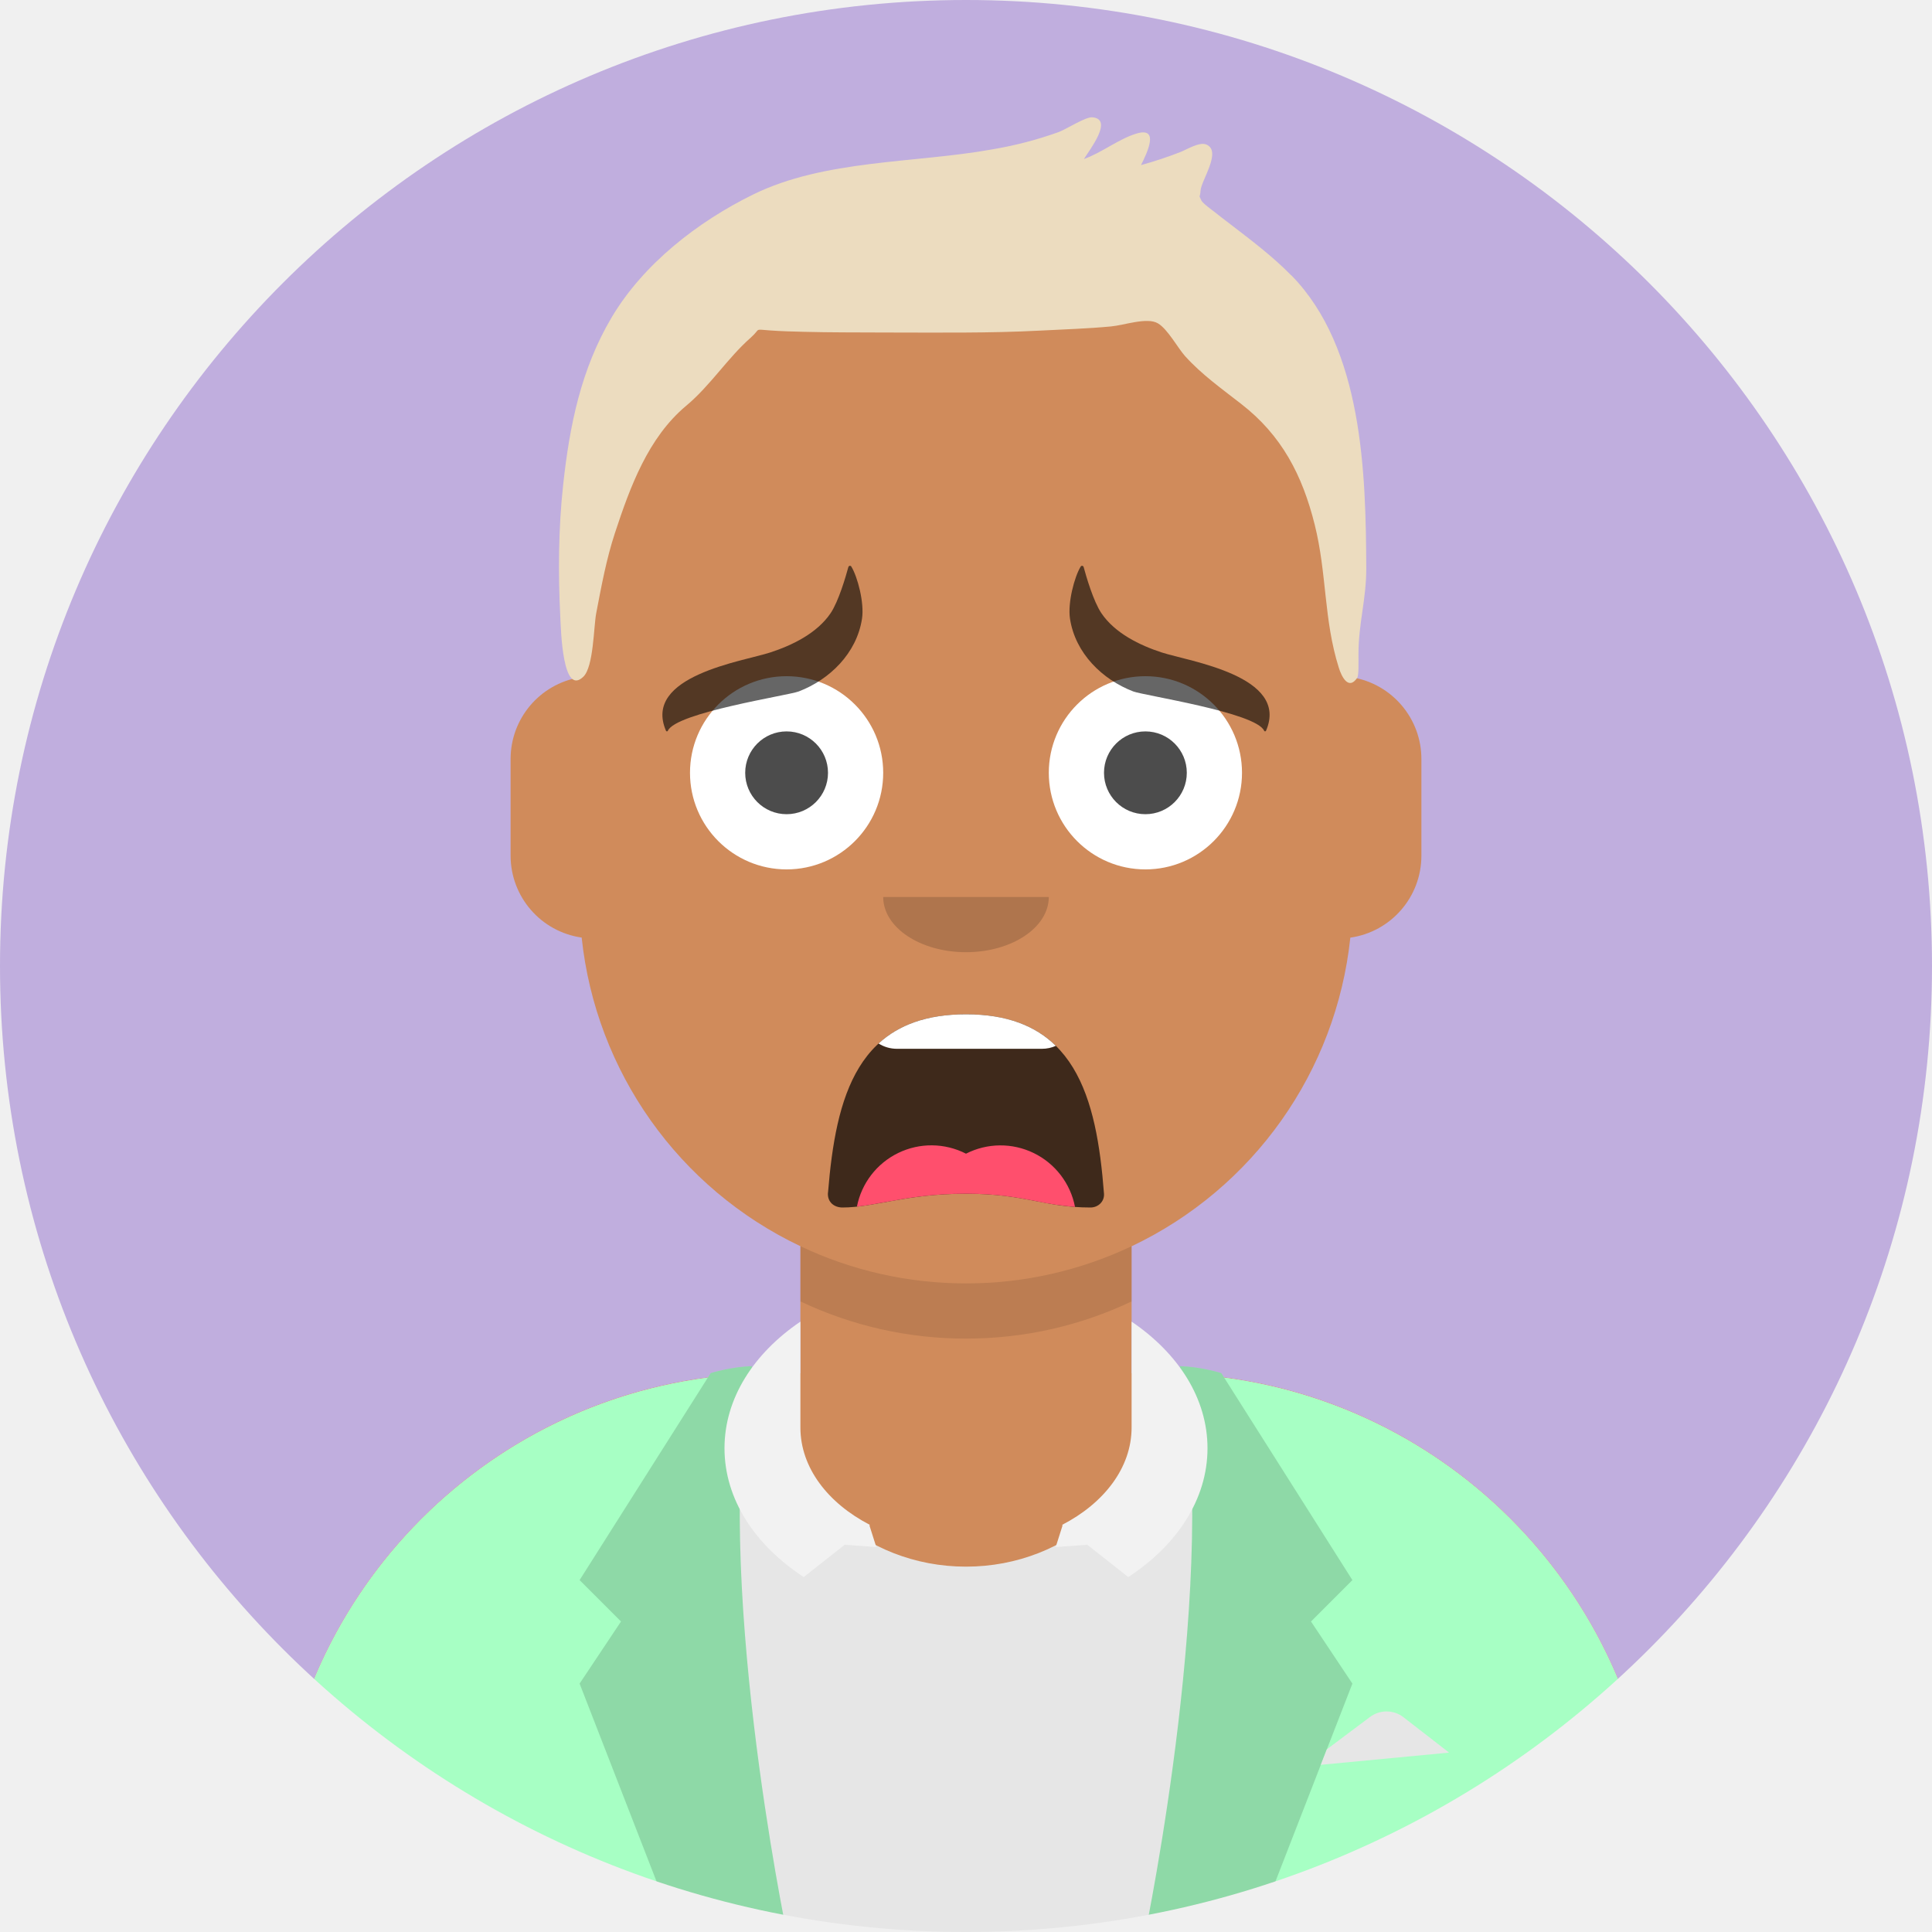
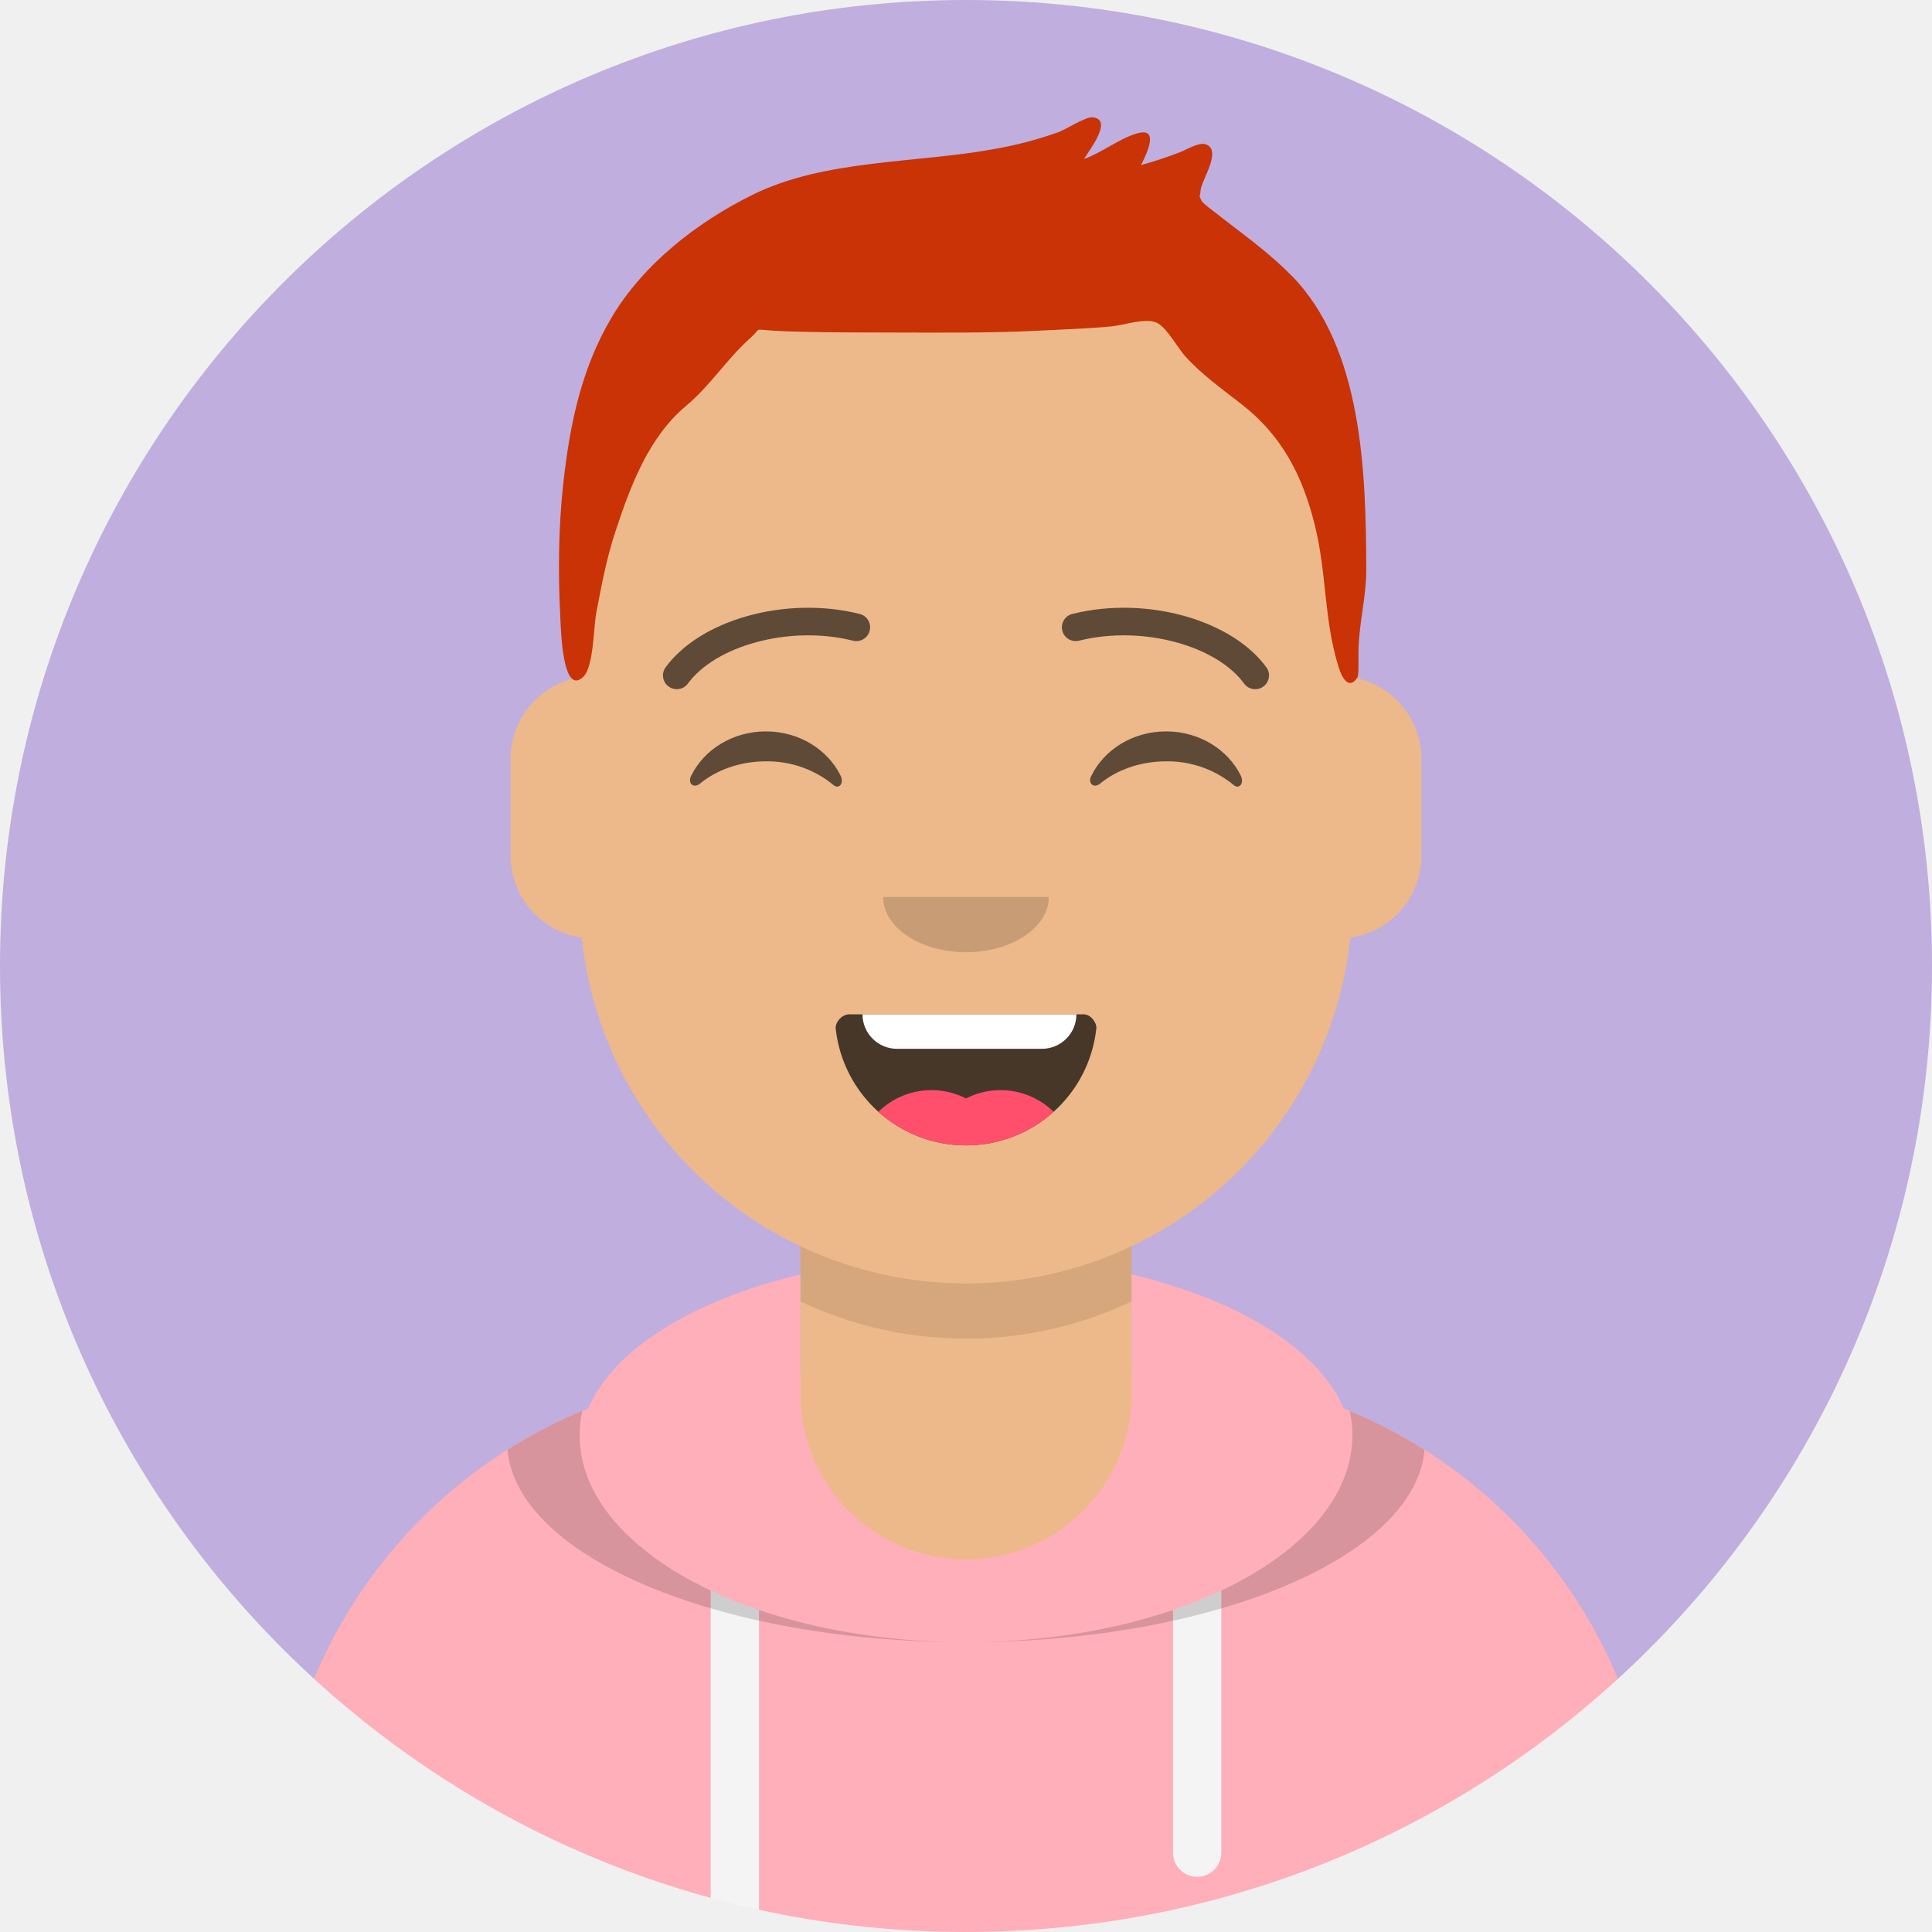
<svg xmlns="http://www.w3.org/2000/svg" viewBox="0 0 280 280" fill="none" shape-rendering="auto">
  <mask id="viewboxMask">
    <rect width="280" height="280" rx="140" ry="140" x="0" y="0" fill="#fff" />
  </mask>
  <g mask="url(#viewboxMask)">
    <rect fill="#c0aede" width="280" height="280" x="0" y="0" />
    <g transform="translate(8)">
-       <path d="M132 36a56 56 0 0 0-56 56v6.17A12 12 0 0 0 66 110v14a12 12 0 0 0 10.3 11.88 56.04 56.04 0 0 0 31.7 44.73v18.4h-4a72 72 0 0 0-72 72v9h200v-9a72 72 0 0 0-72-72h-4v-18.39a56.04 56.04 0 0 0 31.7-44.73A12 12 0 0 0 198 124v-14a12 12 0 0 0-10-11.83V92a56 56 0 0 0-56-56Z" fill="#d08b5b" />
+       <path d="M132 36a56 56 0 0 0-56 56v6.17A12 12 0 0 0 66 110v14a12 12 0 0 0 10.3 11.88 56.04 56.04 0 0 0 31.7 44.73v18.4h-4a72 72 0 0 0-72 72v9h200v-9a72 72 0 0 0-72-72h-4v-18.39a56.04 56.04 0 0 0 31.7-44.73A12 12 0 0 0 198 124v-14a12 12 0 0 0-10-11.83V92a56 56 0 0 0-56-56Z" fill="#edb98a" />
      <path d="M108 180.61v8a55.79 55.79 0 0 0 24 5.39c8.59 0 16.73-1.93 24-5.39v-8a55.79 55.79 0 0 1-24 5.39 55.79 55.79 0 0 1-24-5.39Z" fill="#000" fill-opacity=".1" />
      <g transform="translate(0 170)">
-         <path d="M132 57.05c14.91 0 27-11.2 27-25 0-1.01-.06-2.01-.2-3h1.2a72 72 0 0 1 72 72V110H32v-8.95a72 72 0 0 1 72-72h1.2c-.14.99-.2 1.99-.2 3 0 13.8 12.09 25 27 25Z" fill="#E6E6E6" />
-         <path d="M100.78 29.12 101 28c-2.96.05-6 1-6 1l-.42.66A72.01 72.01 0 0 0 32 101.06V110h74s-10.7-51.56-5.24-80.8l.02-.08ZM158 110s11-53 5-82c2.96.05 6 1 6 1l.42.66a72.01 72.01 0 0 1 62.58 71.4V110h-74Z" fill="#a7ffc4" />
-         <path d="M101 28c-6 29 5 82 5 82H90L76 74l6-9-6-6 19-30s3.04-.95 6-1ZM163 28c6 29-5 82-5 82h16l14-36-6-9 6-6-19-30s-3.04-.95-6-1Z" fill-rule="evenodd" clip-rule="evenodd" fill="#000" fill-opacity=".15" />
-         <path d="M108 21.54c-6.77 4.6-11 11.12-11 18.35 0 7.4 4.43 14.05 11.48 18.67l5.94-4.68 4.58.33-1-3.15.08-.06c-6.1-3.15-10.08-8.3-10.08-14.12V21.54ZM156 36.88c0 5.82-3.98 10.97-10.08 14.12l.08.06-1 3.15 4.58-.33 5.94 4.68C162.57 53.94 167 47.29 167 39.89c0-7.23-4.23-13.75-11-18.35v15.34Z" fill="#F2F2F2" />
-         <path d="m183.42 85.77.87-2.24 6.27-4.7a4 4 0 0 1 4.85.05l6.6 5.12-18.59 1.77Z" fill="#E6E6E6" />
+         <path d="M108 14.7c-15.52 3.68-27.1 10.83-30.77 19.44A72.02 72.02 0 0 0 32 101v9h200v-9a72.02 72.02 0 0 0-45.23-66.86C183.1 25.53 171.52 18.38 156 14.7V32a24 24 0 1 1-48 0V14.7Z" fill="#ffafb9" />
+         <path d="M102 63.34a67.1 67.1 0 0 1-7-2.82V110h7V63.34ZM162 63.34a67.04 67.04 0 0 0 7-2.82V98.5a3.5 3.5 0 1 1-7 0V63.34Z" fill="#F4F4F4" />
+         <path d="M187.62 34.49a71.79 71.79 0 0 1 10.83 5.63C197.11 55.62 167.87 68 132 68c30.93 0 56-13.43 56-30 0-1.19-.13-2.36-.38-3.51ZM76.38 34.49a16.48 16.48 0 0 0-.38 3.5c0 16.58 25.07 30 56 30-35.87 0-65.1-12.38-66.45-27.88a71.79 71.79 0 0 1 10.83-5.63Z" fill="#000" fill-opacity=".16" />
      </g>
      <g transform="translate(78 134)">
-         <path fill-rule="evenodd" clip-rule="evenodd" d="M34 38.86C35.14 24.88 38.24 13.01 54 13c15.76 0 18.92 11.94 20 26 .08 1.12-.83 2-1.96 2-6.69 0-9.37-2-18.05-2-8.7 0-13.24 2-17.9 2-1.15 0-2.2-.74-2.1-2.14Z" fill="#000" fill-opacity=".7" />
-         <path d="M67.02 17.57c-.61.28-1.3.43-2.02.43H44c-.98 0-1.9-.28-2.67-.77C44.23 14.57 48.28 13 54 13c5.95 0 10.1 1.7 13.02 4.57Z" fill="#fff" />
-         <path d="M69.8 40.92a44.2 44.2 0 0 1-5.54-.82c-2.73-.53-5.65-1.1-10.27-1.1-5.02 0-8.66.66-11.74 1.23-1.45.26-2.77.5-4.06.65A11 11 0 0 1 54 33.2a11 11 0 0 1 15.8 7.72Z" fill="#FF4F6D" />
+         <path fill-rule="evenodd" clip-rule="evenodd" d="M35.12 15.13a19 19 0 0 0 37.77-.09c.08-.77-.77-2.04-1.85-2.04H37.1C36 13 35 14.18 35.12 15.13Z" fill="#000" fill-opacity=".7" />
+         <path d="M70 13H39a5 5 0 0 0 5 5h21a5 5 0 0 0 5-5Z" fill="#fff" />
+         <path d="M66.7 27.14A10.96 10.96 0 0 0 54 25.2a10.95 10.95 0 0 0-12.7 1.94A18.93 18.93 0 0 0 54 32c4.88 0 9.33-1.84 12.7-4.86Z" fill="#FF4F6D" />
      </g>
      <g transform="translate(104 122)">
        <path fill-rule="evenodd" clip-rule="evenodd" d="M16 8c0 4.42 5.37 8 12 8s12-3.58 12-8" fill="#000" fill-opacity=".16" />
      </g>
      <g transform="translate(76 90)">
-         <path d="M44 22a14 14 0 1 1-28 0 14 14 0 0 1 28 0ZM96 22a14 14 0 1 1-28 0 14 14 0 0 1 28 0Z" fill="#fff" />
-         <path d="M36 22a6 6 0 1 1-12 0 6 6 0 0 1 12 0ZM88 22a6 6 0 1 1-12 0 6 6 0 0 1 12 0Z" fill="#000" fill-opacity=".7" />
+         <path d="M16.16 22.45c1.85-3.8 6-6.45 10.84-6.45 4.81 0 8.96 2.63 10.82 6.4.55 1.13-.24 2.05-1.03 1.37a15.05 15.05 0 0 0-9.8-3.43c-3.73 0-7.12 1.24-9.55 3.23-.9.73-1.82-.01-1.28-1.12ZM74.16 22.45c1.85-3.8 6-6.45 10.84-6.45 4.81 0 8.96 2.63 10.82 6.4.55 1.13-.24 2.05-1.03 1.37a15.05 15.05 0 0 0-9.8-3.43c-3.74 0-7.13 1.24-9.56 3.23-.9.73-1.82-.01-1.28-1.12Z" fill-rule="evenodd" clip-rule="evenodd" fill="#000" fill-opacity=".6" />
      </g>
      <g transform="translate(76 82)">
-         <path d="M36.37 6.88c-1.97 2.9-5.55 4.64-8.74 5.68-3.94 1.29-18.55 3.38-15.11 11.35.05.12.22.12.27 0 1.15-2.65 17.47-5.12 18.97-5.7 4.45-1.71 8.4-5.5 9.17-10.55.35-2.31-.64-6.05-1.55-7.55-.11-.18-.37-.13-.43.07-.36 1.33-1.41 4.97-2.58 6.7ZM75.63 6.88c1.97 2.9 5.55 4.64 8.74 5.68 3.94 1.29 18.55 3.38 15.11 11.35a.15.15 0 0 1-.27 0c-1.15-2.65-17.47-5.12-18.97-5.7-4.45-1.71-8.4-5.5-9.17-10.55-.35-2.31.64-6.05 1.55-7.55.11-.18.37-.13.43.07.36 1.33 1.41 4.97 2.58 6.7Z" fill-rule="evenodd" clip-rule="evenodd" fill="#000" fill-opacity=".6" />
+         <path d="M15.63 17.16c3.92-5.51 14.65-8.6 23.9-6.33a2 2 0 1 0 .95-3.88c-10.74-2.64-23.17.94-28.11 7.9a2 2 0 0 0 3.26 2.3ZM96.37 17.16c-3.91-5.51-14.65-8.6-23.9-6.33a2 2 0 1 1-.95-3.88c10.74-2.64 23.17.94 28.11 7.9a2 2 0 0 1-3.26 2.3Z" fill="#000" fill-opacity=".6" />
      </g>
      <g transform="translate(-1)">
-         <path fill-rule="evenodd" clip-rule="evenodd" d="M180.15 39.92c-2.76-2.82-5.96-5.21-9.08-7.61-.69-.53-1.39-1.05-2.06-1.6-.15-.12-1.72-1.24-1.9-1.66-.45-.99-.19-.22-.12-1.4.08-1.5 3.13-5.73.85-6.7-1-.43-2.8.7-3.75 1.08a59.56 59.56 0 0 1-5.73 1.9c.93-1.85 2.7-5.57-.63-4.58-2.6.78-5.03 2.77-7.64 3.7.86-1.4 4.32-5.8 1.2-6.05-.98-.07-3.8 1.75-4.86 2.14a55.81 55.81 0 0 1-9.63 2.51c-11.2 2.02-24.3 1.45-34.65 6.54-8 3.93-15.88 10.03-20.5 17.8-4.44 7.48-6.1 15.67-7.03 24.25-.69 6.3-.74 12.8-.42 19.12.1 2.07.34 11.61 3.34 8.72 1.5-1.44 1.49-7.25 1.87-9.22.75-3.91 1.47-7.85 2.72-11.64 2.2-6.68 4.81-13.8 10.3-18.4 3.53-2.94 6.01-6.93 9.39-9.9 1.51-1.35.36-1.2 2.8-1.03 1.63.12 3.28.16 4.92.2 3.8.1 7.6.08 11.4.1 7.64 0 15.25.12 22.89-.28 3.4-.18 6.8-.28 10.18-.6 1.9-.17 5.25-1.38 6.8-.45 1.43.84 2.91 3.61 3.94 4.75 2.41 2.67 5.3 4.72 8.12 6.92 5.9 4.57 8.87 10.33 10.66 17.48 1.79 7.13 1.29 13.75 3.5 20.76.38 1.24 1.4 3.36 2.67 1.46.24-.36.18-2.3.18-3.42 0-4.52 1.14-7.91 1.13-12.46-.06-13.83-.5-31.87-10.85-42.44Z" fill="#ecdcbf" />
+         <path fill-rule="evenodd" clip-rule="evenodd" d="M180.15 39.92c-2.76-2.82-5.96-5.21-9.08-7.61-.69-.53-1.39-1.05-2.06-1.6-.15-.12-1.72-1.24-1.9-1.66-.45-.99-.19-.22-.12-1.4.08-1.5 3.13-5.73.85-6.7-1-.43-2.8.7-3.75 1.08a59.56 59.56 0 0 1-5.73 1.9c.93-1.85 2.7-5.57-.63-4.58-2.6.78-5.03 2.77-7.64 3.7.86-1.4 4.32-5.8 1.2-6.05-.98-.07-3.8 1.75-4.86 2.14a55.81 55.81 0 0 1-9.63 2.51c-11.2 2.02-24.3 1.45-34.65 6.54-8 3.93-15.88 10.03-20.5 17.8-4.44 7.48-6.1 15.67-7.03 24.25-.69 6.3-.74 12.8-.42 19.12.1 2.07.34 11.61 3.34 8.72 1.5-1.44 1.49-7.25 1.87-9.22.75-3.91 1.47-7.85 2.72-11.64 2.2-6.68 4.81-13.8 10.3-18.4 3.53-2.94 6.01-6.93 9.39-9.9 1.51-1.35.36-1.2 2.8-1.03 1.63.12 3.28.16 4.92.2 3.8.1 7.6.08 11.4.1 7.64 0 15.25.12 22.89-.28 3.4-.18 6.8-.28 10.18-.6 1.9-.17 5.25-1.38 6.8-.45 1.43.84 2.91 3.61 3.94 4.75 2.41 2.67 5.3 4.72 8.12 6.92 5.9 4.57 8.87 10.33 10.66 17.48 1.79 7.13 1.29 13.75 3.5 20.76.38 1.24 1.4 3.36 2.67 1.46.24-.36.18-2.3.18-3.42 0-4.52 1.14-7.91 1.13-12.46-.06-13.83-.5-31.87-10.85-42.44Z" fill="#c93305" />
      </g>
      <g transform="translate(49 72)" />
      <g transform="translate(62 42)" />
    </g>
  </g>
</svg>
